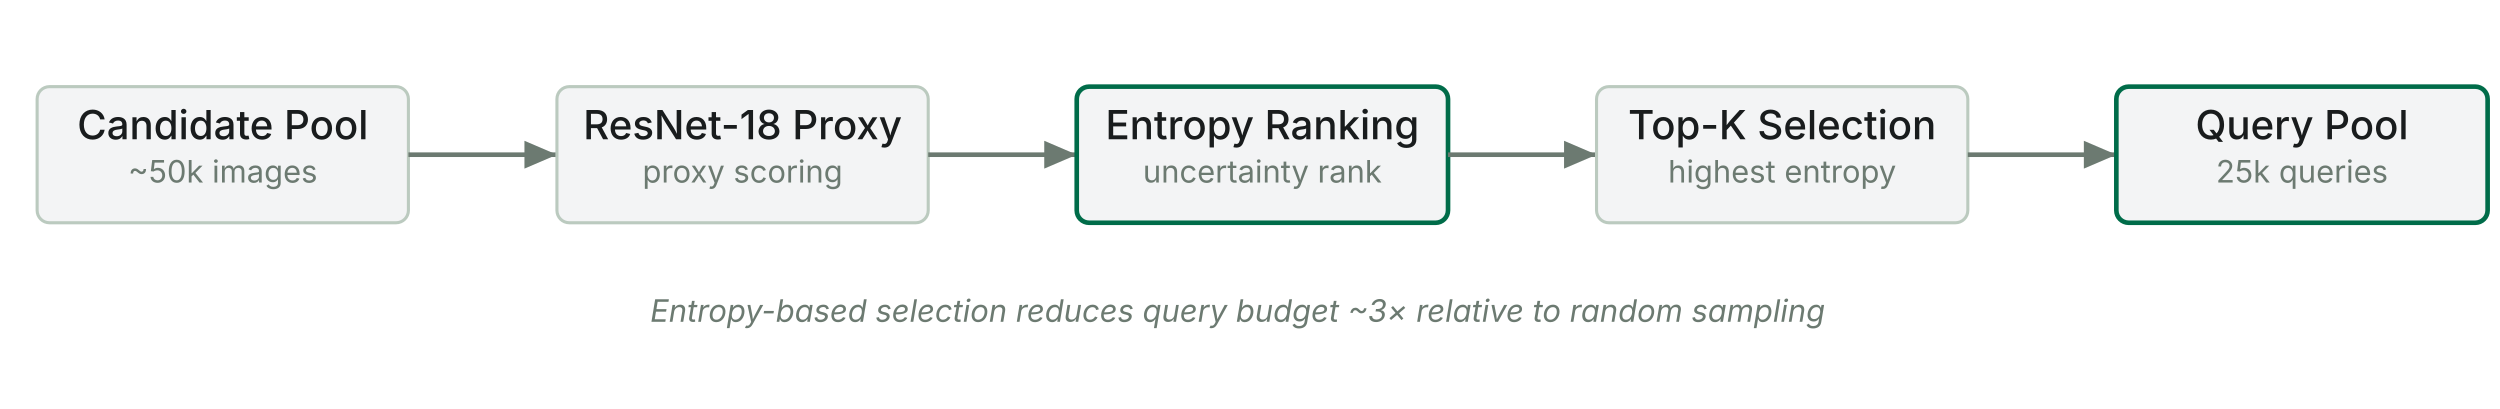
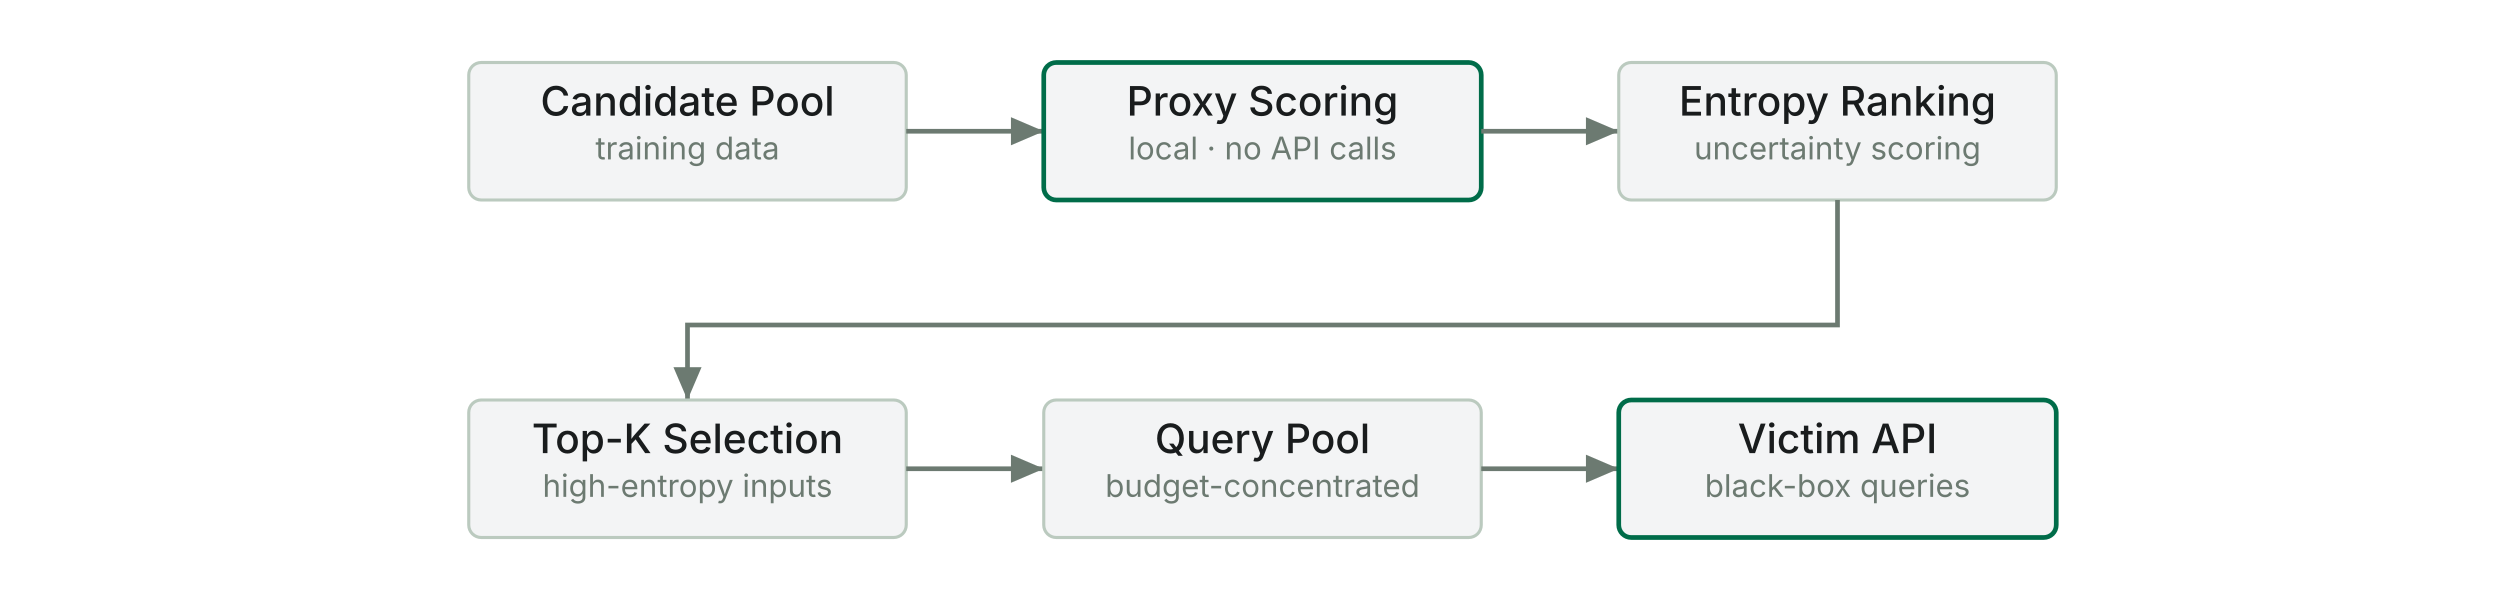
- <svg xmlns="http://www.w3.org/2000/svg" viewBox="0 0 808 132" role="img" aria-label="Coreset selection pipeline: a large candidate pool is scored by a ResNet-18 proxy, ranked by prediction entropy, and the highest-uncertainty top-K samples are selected as the query pool, reducing query budget roughly three times versus random sampling.">
+ <svg xmlns="http://www.w3.org/2000/svg" viewBox="0 0 800 196" role="img" aria-label="Coreset selection pipeline: candidate pool is scored by a local ResNet-18 proxy; inputs are ranked by entropy and the top-K high-uncertainty inputs form the query pool sent to the victim API.">
  <defs>
    <style>
      .n  { fill: #f3f4f5; stroke: #bbcabf; stroke-width: 1; }
      .na { fill: #f3f4f5; stroke: #006c49; stroke-width: 1.5; }
      .lbl { font-family: Inter, -apple-system, BlinkMacSystemFont, 'Segoe UI', sans-serif; font-size: 13px; font-weight: 500; fill: #191c1d; }
      .sub { font-family: Inter, -apple-system, BlinkMacSystemFont, 'Segoe UI', sans-serif; font-size: 10px; fill: #6c7a71; }
-       .note { font-family: Inter, -apple-system, BlinkMacSystemFont, 'Segoe UI', sans-serif; font-size: 10px; fill: #6c7a71; font-style: italic; }
      .conn { fill: none; stroke: #6c7a71; stroke-width: 1.5; }
      .af  { fill: #6c7a71; }
      @media (prefers-color-scheme: dark) {
        .n  { fill: #1c1b1b; stroke: #3c4a42; }
        .na { fill: #1c1b1b; stroke: #4edea3; }
        .lbl { fill: #e5e2e1; }
        .sub { fill: #bbcabf; }
-         .note { fill: #86948a; }
        .conn { stroke: #86948a; }
        .af  { fill: #86948a; }
      }
    </style>
    <marker id="arr" markerWidth="7" markerHeight="6" refX="7" refY="3" orient="auto">
      <path class="af" d="M0,0 L7,3 L0,6 Z" />
    </marker>
  </defs>
-   <rect class="n" x="12" y="28" width="120" height="44" rx="4" />
-   <text class="lbl" x="72" y="45" text-anchor="middle">Candidate Pool</text>
-   <text class="sub" x="72" y="59" text-anchor="middle">~50k images</text>
-   <line class="conn" x1="132" y1="50" x2="180" y2="50" marker-end="url(#arr)" />
-   <rect class="n" x="180" y="28" width="120" height="44" rx="4" />
-   <text class="lbl" x="240" y="45" text-anchor="middle">ResNet-18 Proxy</text>
-   <text class="sub" x="240" y="59" text-anchor="middle">proxy scoring</text>
-   <line class="conn" x1="300" y1="50" x2="348" y2="50" marker-end="url(#arr)" />
-   <rect class="na" x="348" y="28" width="120" height="44" rx="4" />
-   <text class="lbl" x="408" y="45" text-anchor="middle">Entropy Ranking</text>
-   <text class="sub" x="408" y="59" text-anchor="middle">uncertainty rank</text>
-   <line class="conn" x1="468" y1="50" x2="516" y2="50" marker-end="url(#arr)" />
-   <rect class="n" x="516" y="28" width="120" height="44" rx="4" />
-   <text class="lbl" x="576" y="45" text-anchor="middle">Top-K Selection</text>
-   <text class="sub" x="576" y="59" text-anchor="middle">highest entropy</text>
-   <line class="conn" x1="636" y1="50" x2="684" y2="50" marker-end="url(#arr)" />
-   <rect class="na" x="684" y="28" width="120" height="44" rx="4" />
-   <text class="lbl" x="744" y="45" text-anchor="middle">Query Pool</text>
-   <text class="sub" x="744" y="59" text-anchor="middle">25k queries</text>
-   <text class="note" x="400" y="104" text-anchor="middle">Entropy-based selection reduces query budget ~3× relative to random sampling</text>
+   <rect class="n" x="150" y="20" width="140" height="44" rx="4" />
+   <text class="lbl" x="220" y="37" text-anchor="middle">Candidate Pool</text>
+   <text class="sub" x="220" y="51" text-anchor="middle">training data</text>
+   <line class="conn" x1="290" y1="42" x2="334" y2="42" marker-end="url(#arr)" />
+   <rect class="na" x="334" y="20" width="140" height="44" rx="4" />
+   <text class="lbl" x="404" y="37" text-anchor="middle">Proxy Scoring</text>
+   <text class="sub" x="404" y="51" text-anchor="middle">local · no API calls</text>
+   <line class="conn" x1="474" y1="42" x2="518" y2="42" marker-end="url(#arr)" />
+   <rect class="n" x="518" y="20" width="140" height="44" rx="4" />
+   <text class="lbl" x="588" y="37" text-anchor="middle">Entropy Ranking</text>
+   <text class="sub" x="588" y="51" text-anchor="middle">uncertainty scoring</text>
+   <path class="conn" d="M 588 64 L 588 104 L 220 104 L 220 128" marker-end="url(#arr)" />
+   <rect class="n" x="150" y="128" width="140" height="44" rx="4" />
+   <text class="lbl" x="220" y="145" text-anchor="middle">Top-K Selection</text>
+   <text class="sub" x="220" y="159" text-anchor="middle">high-entropy inputs</text>
+   <line class="conn" x1="290" y1="150" x2="334" y2="150" marker-end="url(#arr)" />
+   <rect class="n" x="334" y="128" width="140" height="44" rx="4" />
+   <text class="lbl" x="404" y="145" text-anchor="middle">Query Pool</text>
+   <text class="sub" x="404" y="159" text-anchor="middle">budget-concentrated</text>
+   <line class="conn" x1="474" y1="150" x2="518" y2="150" marker-end="url(#arr)" />
+   <rect class="na" x="518" y="128" width="140" height="44" rx="4" />
+   <text class="lbl" x="588" y="145" text-anchor="middle">Victim API</text>
+   <text class="sub" x="588" y="159" text-anchor="middle">black-box queries</text>
</svg>
